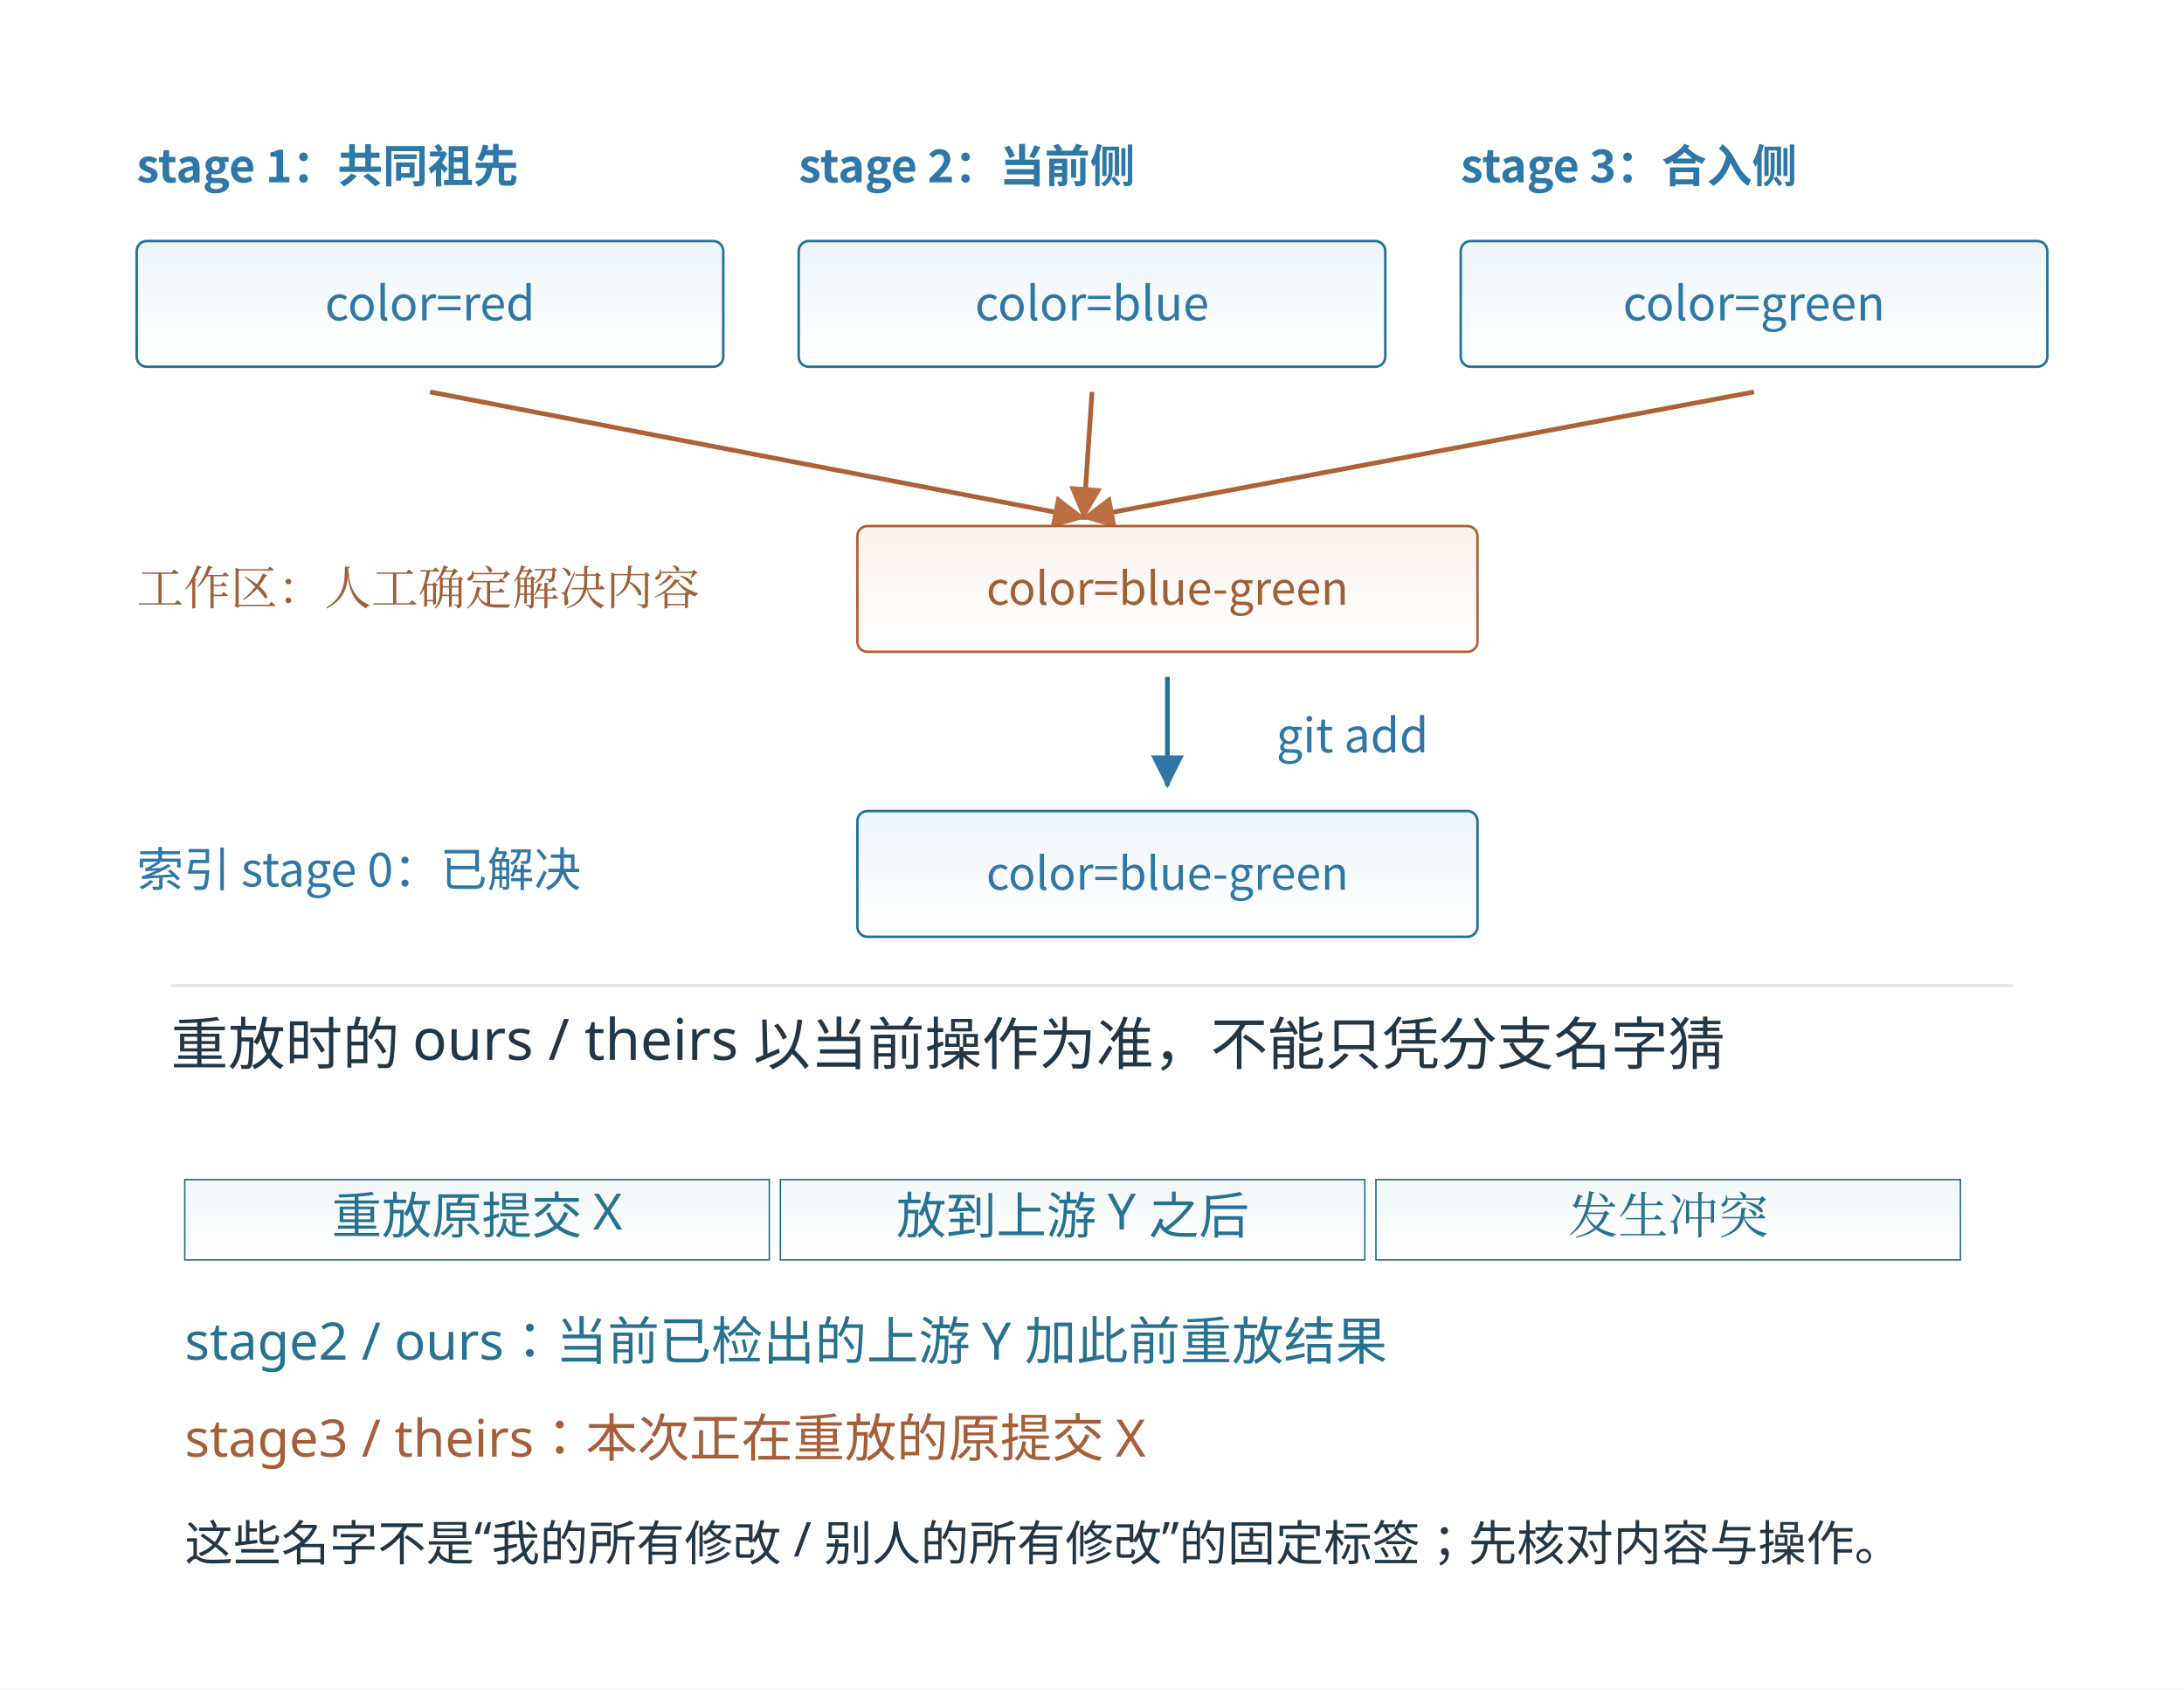
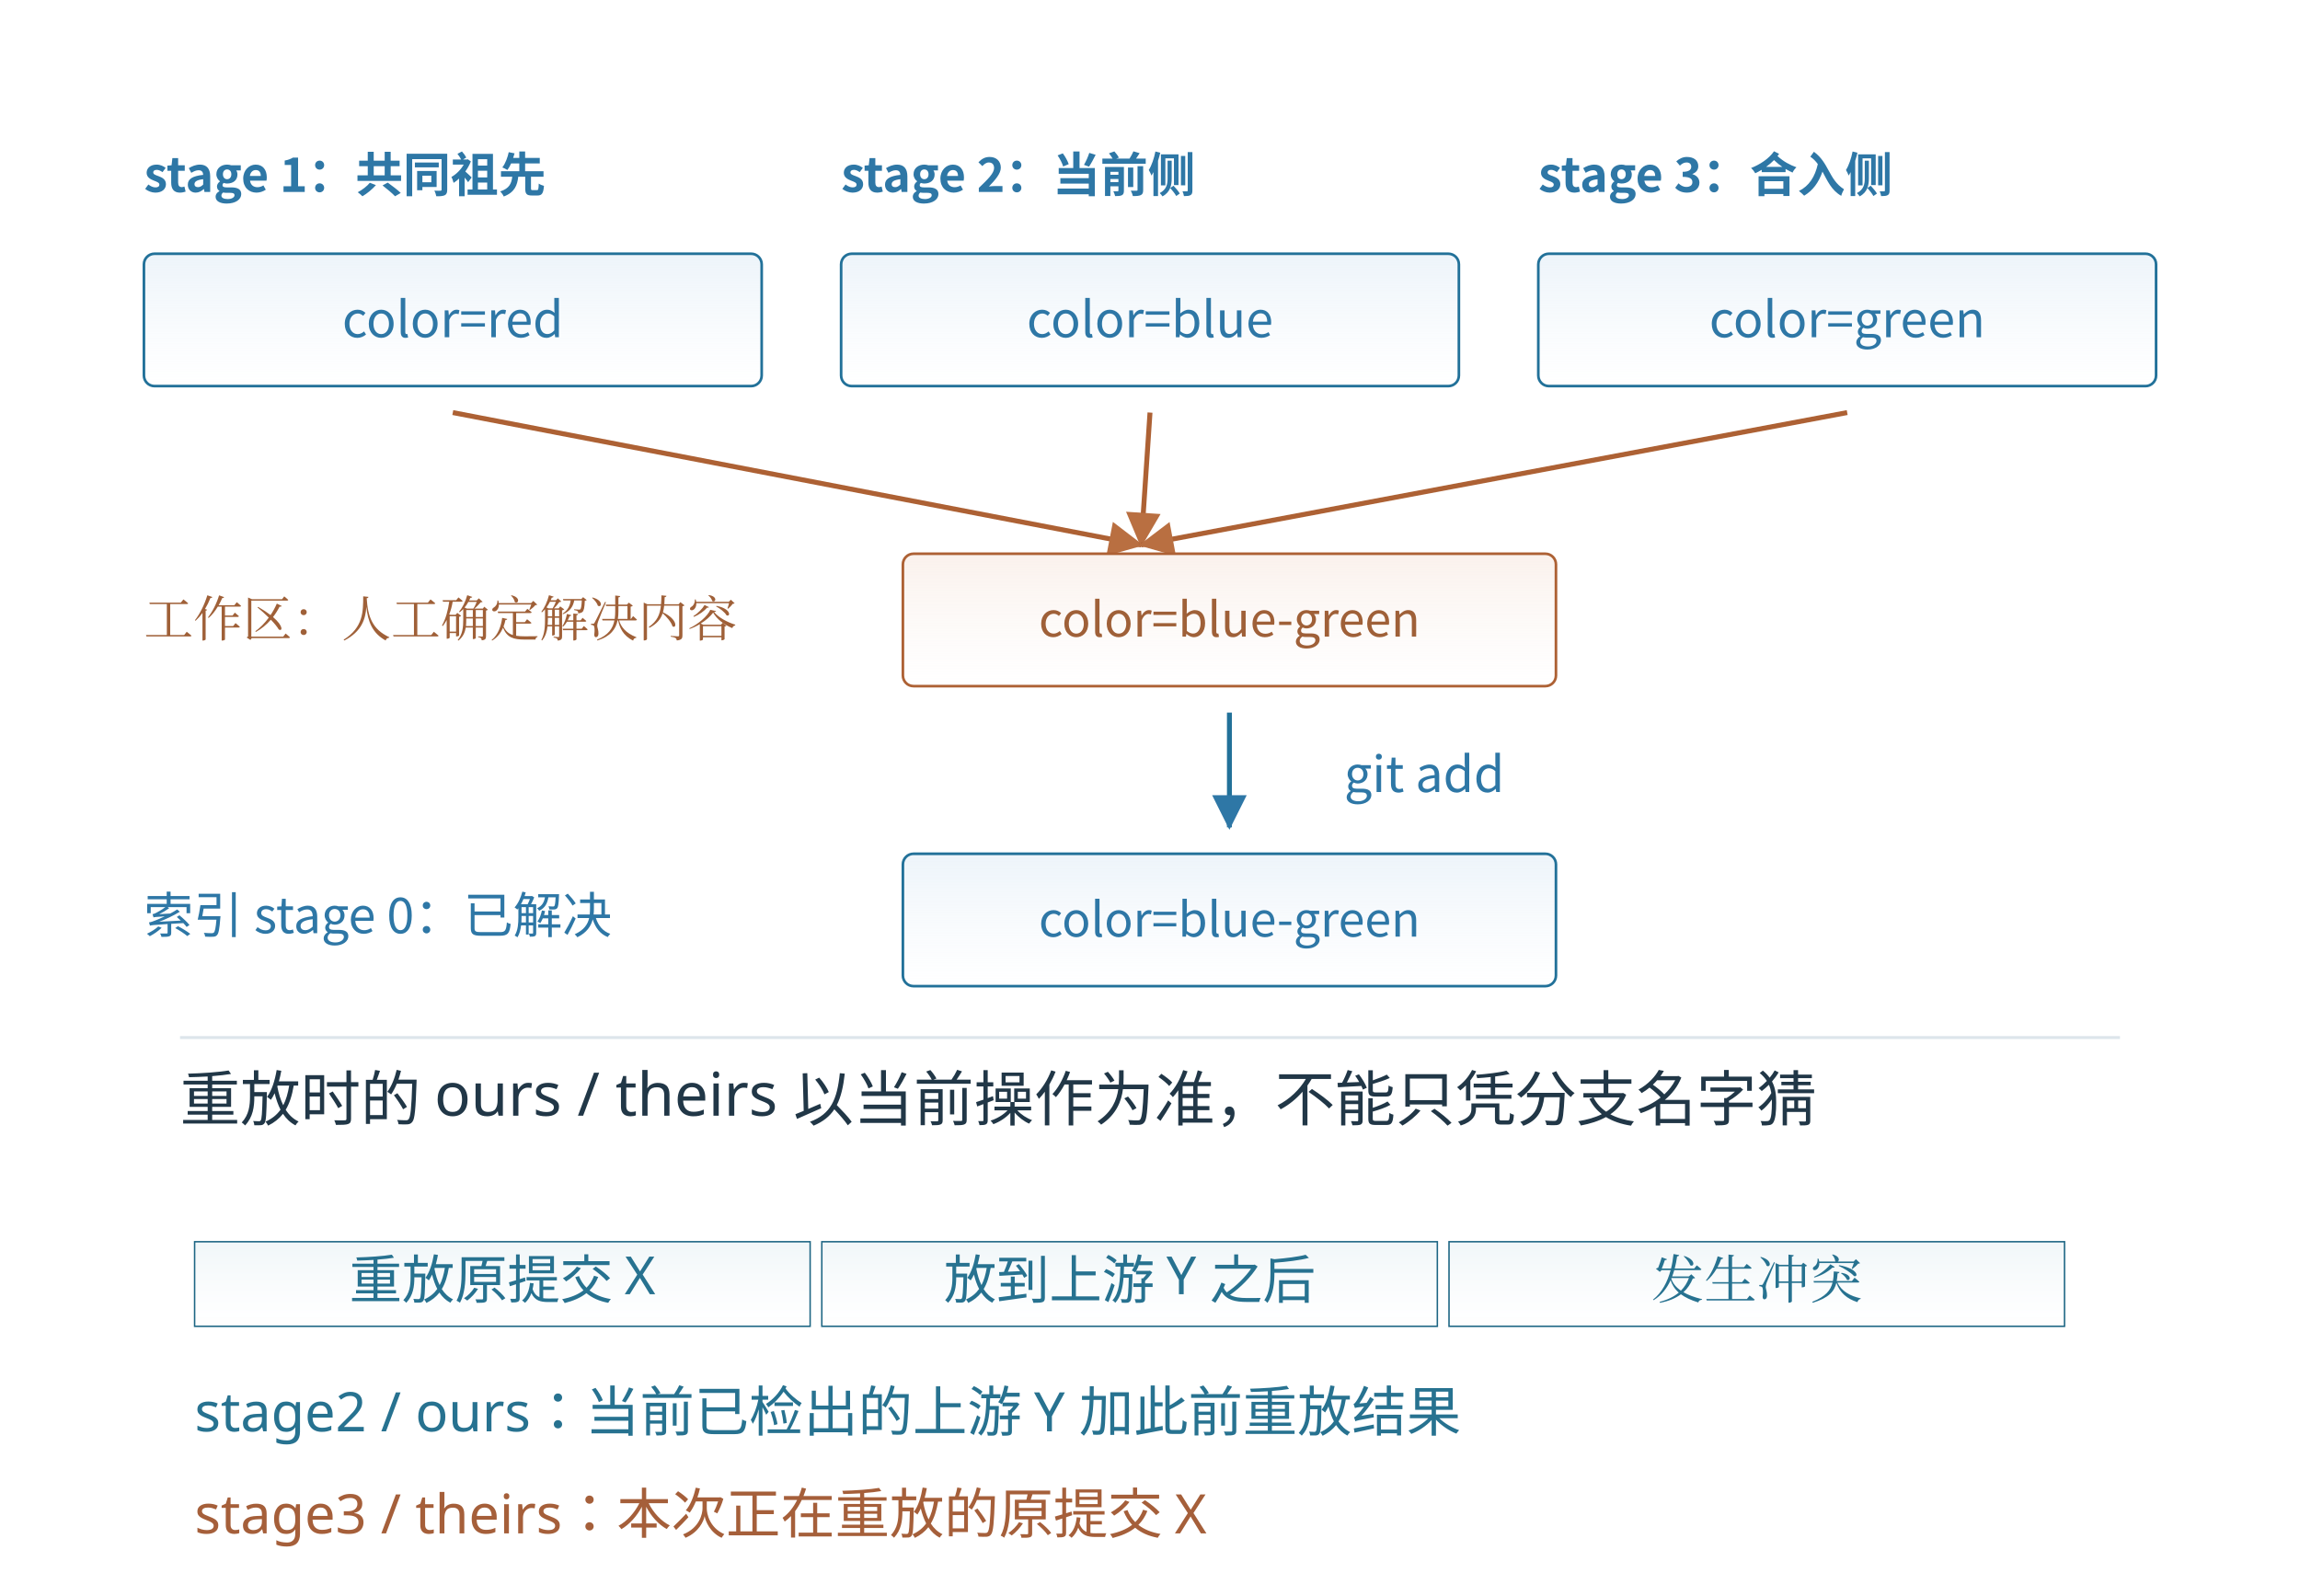
- <svg xmlns="http://www.w3.org/2000/svg" width="996.48" height="770.48" viewBox="-18.24 28.76 996.48 770.48" role="img" aria-labelledby="artwork-title">
+ <svg xmlns="http://www.w3.org/2000/svg" width="996.48" height="691.308" viewBox="-18.24 28.76 996.48 691.308" role="img" aria-labelledby="artwork-title">
  <defs>
    <clipPath id="artwork-view">
      <rect x="25" y="76" width="910" height="683.549" />
    </clipPath>
  </defs>
  <rect id="edition-paper" x="-18.24" y="28.76" width="996.48" height="770.48" fill="#ffffff" />
  <svg id="edition-view" x="0" y="47" width="960" height="734" viewBox="0 47 960 734" overflow="hidden">
    <rect width="960" height="781" fill="#ffffff" />
    <g clip-path="url(#artwork-view)">
      <g transform="translate(25 76) scale(0.631944)">
        <g>
          <defs>
            <linearGradient id="book-wash-eaf2fa" x1="0" y1="0" x2="0" y2="1">
              <stop offset="0" stop-color="#edf4fa" />
              <stop offset="1" stop-color="#ffffff" stop-opacity=".64" />
            </linearGradient>
            <linearGradient id="book-wash-fff0e3" x1="0" y1="0" x2="0" y2="1">
              <stop offset="0" stop-color="#faf1ec" />
              <stop offset="1" stop-color="#ffffff" stop-opacity=".64" />
            </linearGradient>
            <linearGradient id="book-wash-edf5f8" x1="0" y1="0" x2="0" y2="1">
              <stop offset="0" stop-color="#f0f6f8" />
              <stop offset="1" stop-color="#ffffff" stop-opacity=".64" />
            </linearGradient>
          </defs>
          <svg aria-labelledby="figure-title figure-desc" width="1440" height="631.664" viewBox="10.000 68.000 1190.000 522.000" role="img">
            <rect width="1190.0" height="522.0" fill="#ffffff" x="10.0" y="68.0" />
            <defs>
              <marker id="arrow-blue" markerWidth="7" markerHeight="7" refX="6.5" refY="3.5" orient="auto">
                <path d="M0 0 L7 3.5 L0 7 Z" fill="#2e77a6" />
              </marker>
              <marker id="arrow-orange" markerWidth="7" markerHeight="7" refX="6.5" refY="3.5" orient="auto">
                <path d="M0 0 L7 3.5 L0 7 Z" fill="#b96f41" />
              </marker>
            </defs>
            <g font-family="Microsoft YaHei,Noto Sans CJK SC,sans-serif">
              <text x="35" y="115" font-size="27" fill="#2e77a6" text-anchor="start" font-weight="600">stage 1：共同祖先</text>
              <rect x="35" y="150" width="350" height="75" rx="6" fill="url(#book-wash-eaf2fa)" stroke="#227199" stroke-width="1.5" />
              <text x="210.0" y="197.3" font-size="28" fill="#2e77a6" text-anchor="middle" font-weight="400">color=red</text>
              <line fill="none" stroke="#ad6134" stroke-width="2.8" marker-end="url(#arrow-orange)" x1="210" y1="240" x2="600" y2="315" />
              <text x="430" y="115" font-size="27" fill="#2e77a6" text-anchor="start" font-weight="600">stage 2：当前侧</text>
              <rect x="430" y="150" width="350" height="75" rx="6" fill="url(#book-wash-eaf2fa)" stroke="#227199" stroke-width="1.5" />
              <text x="605.0" y="197.3" font-size="28" fill="#2e77a6" text-anchor="middle" font-weight="400">color=blue</text>
              <line fill="none" stroke="#ad6134" stroke-width="2.8" marker-end="url(#arrow-orange)" x1="605" y1="240" x2="600" y2="315" />
              <text x="825" y="115" font-size="27" fill="#2e77a6" text-anchor="start" font-weight="600">stage 3：合入侧</text>
              <rect x="825" y="150" width="350" height="75" rx="6" fill="url(#book-wash-eaf2fa)" stroke="#227199" stroke-width="1.5" />
              <text x="1000.0" y="197.3" font-size="28" fill="#2e77a6" text-anchor="middle" font-weight="400">color=green</text>
              <line fill="none" stroke="#ad6134" stroke-width="2.8" marker-end="url(#arrow-orange)" x1="1000" y1="240" x2="600" y2="315" />
              <text x="35" y="367" font-size="28" fill="#9f6038" text-anchor="start" font-weight="400" font-family="SimSun, Noto Serif CJK SC, STSong, Microsoft YaHei, serif">工作区：人工确定解决内容</text>
              <rect x="465" y="320" width="370" height="75" rx="6" fill="url(#book-wash-fff0e3)" stroke="#ad6134" stroke-width="1.5" />
              <text x="650.0" y="366.95" font-size="27" fill="#9f6038" text-anchor="middle" font-weight="400">color=blue-green</text>
              <line fill="none" stroke="#227199" stroke-width="2.8" marker-end="url(#arrow-blue)" x1="650" y1="410" x2="650" y2="475" />
              <text x="715" y="455" font-size="28" fill="#2e77a6" text-anchor="start" font-weight="400">git add</text>
              <text x="35" y="535" font-size="28" fill="#2e77a6" text-anchor="start" font-weight="400">索引 stage 0：已解决</text>
              <rect x="465" y="490" width="370" height="75" rx="6" fill="url(#book-wash-eaf2fa)" stroke="#227199" stroke-width="1.5" />
              <text x="650.0" y="536.95" font-size="27" fill="#2e77a6" text-anchor="middle" font-weight="400">color=blue-green</text>
            </g>
          </svg>
          <g id="round-20261105c-teaching" transform="translate(0 631.664) scale(1)">
            <g font-family="Microsoft YaHei, sans-serif">
              <rect width="1440" height="450" fill="#ffffff" />
              <line x1="55" y1="5" x2="1385" y2="5" stroke="#dde5eb" stroke-width="2" stroke-dasharray="" />
              <text x="55" y="62" font-size="41.28px" fill="#213747" text-anchor="start">重放时的 ours / theirs 以当前操作为准，不能只凭分支名字猜</text>
              <rect x="65" y="145" width="422" height="58" fill="url(#book-wash-edf5f8)" stroke="#1c6583" />
              <text x="276.0" y="184" font-size="36.12px" fill="#277290" text-anchor="middle">重放原提交 X</text>
              <rect x="495" y="145" width="422" height="58" fill="url(#book-wash-edf5f8)" stroke="#1c6583" />
              <text x="706.0" y="184" font-size="36.12px" fill="#277290" text-anchor="middle">放到上游 Y 之后</text>
              <rect x="925" y="145" width="422" height="58" fill="url(#book-wash-edf5f8)" stroke="#1c6583" />
              <text x="1136.0" y="184" font-size="36.12px" fill="#277290" text-anchor="middle" font-family="SimSun, Noto Serif CJK SC, STSong, Microsoft YaHei, serif">发生冲突</text>
              <text x="65" y="275" font-size="37.41px" fill="#277290" text-anchor="start">stage2 / ours：当前已检出的上游 Y 加此前重放结果</text>
              <text x="65" y="345" font-size="37.41px" fill="#a55f3a" text-anchor="start">stage3 / theirs：本次正在重放的原提交 X</text>
-               <text x="65" y="420" font-size="34.83px" fill="#213747" text-anchor="start">这些名字不是“我的所有修改 / 别人的所有修改”的固定标签；先核对内容与操作。</text>
            </g>
          </g>
        </g>
      </g>
    </g>
  </svg>
</svg>
